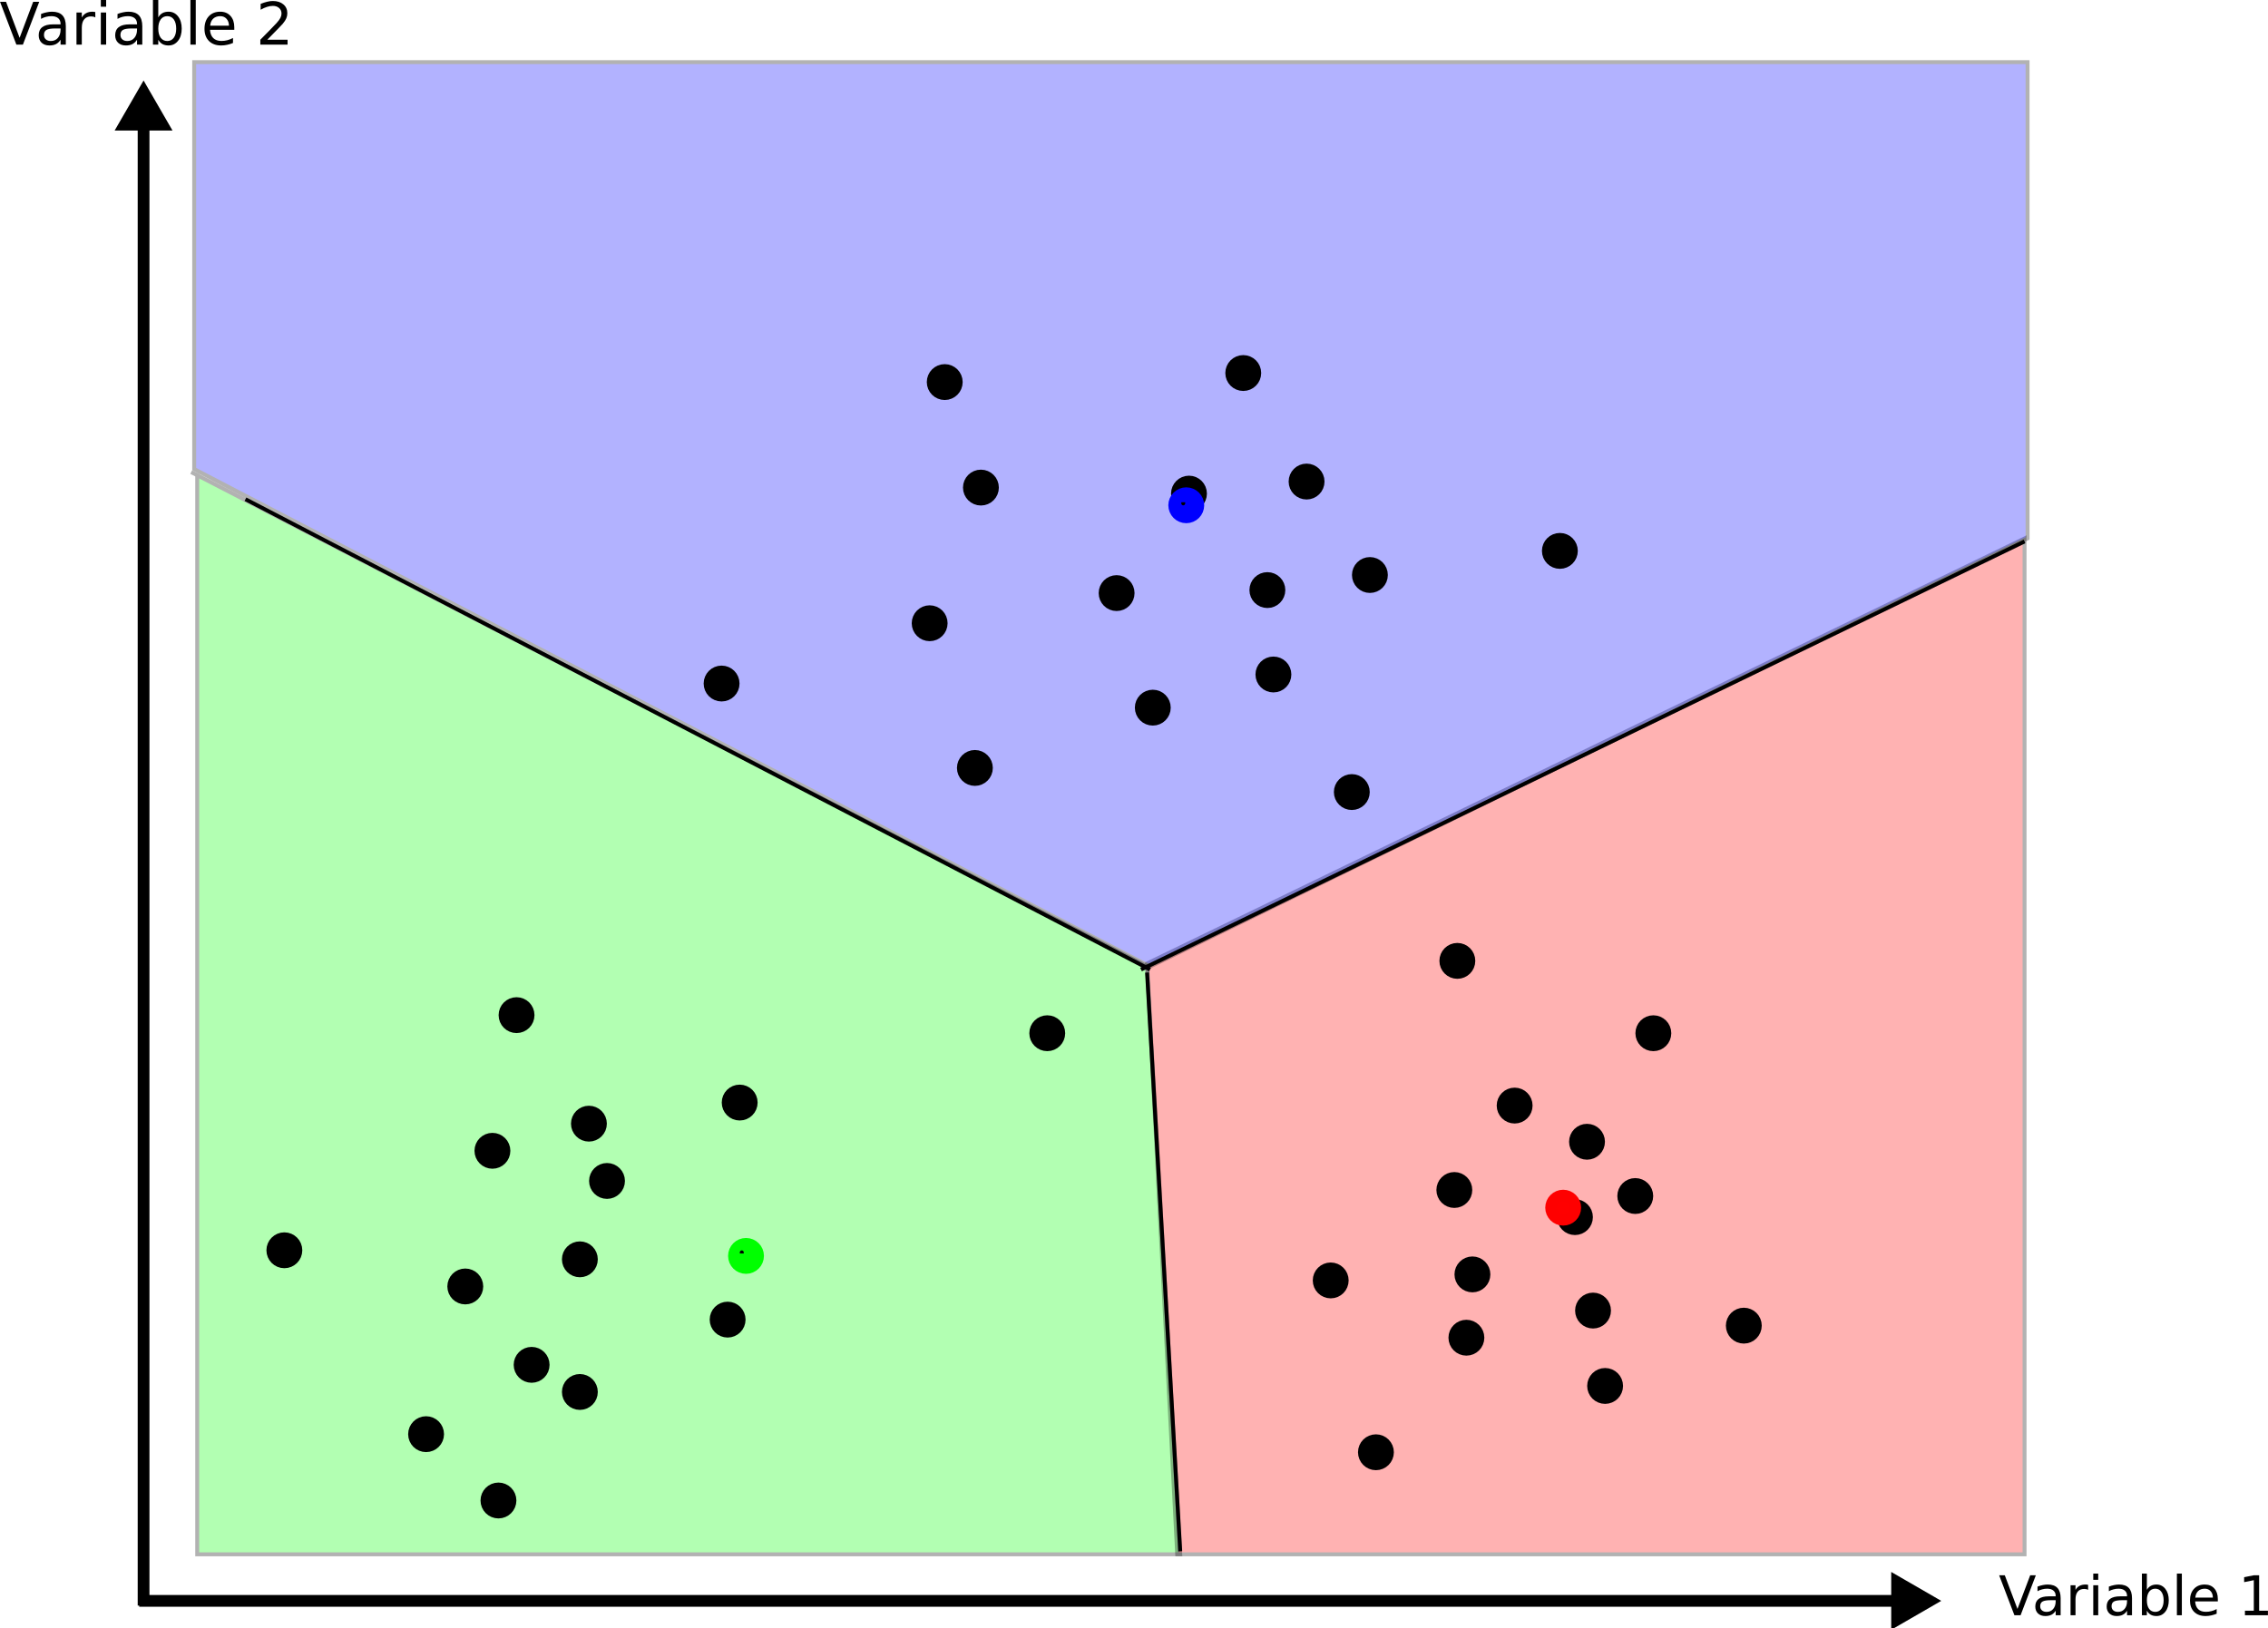
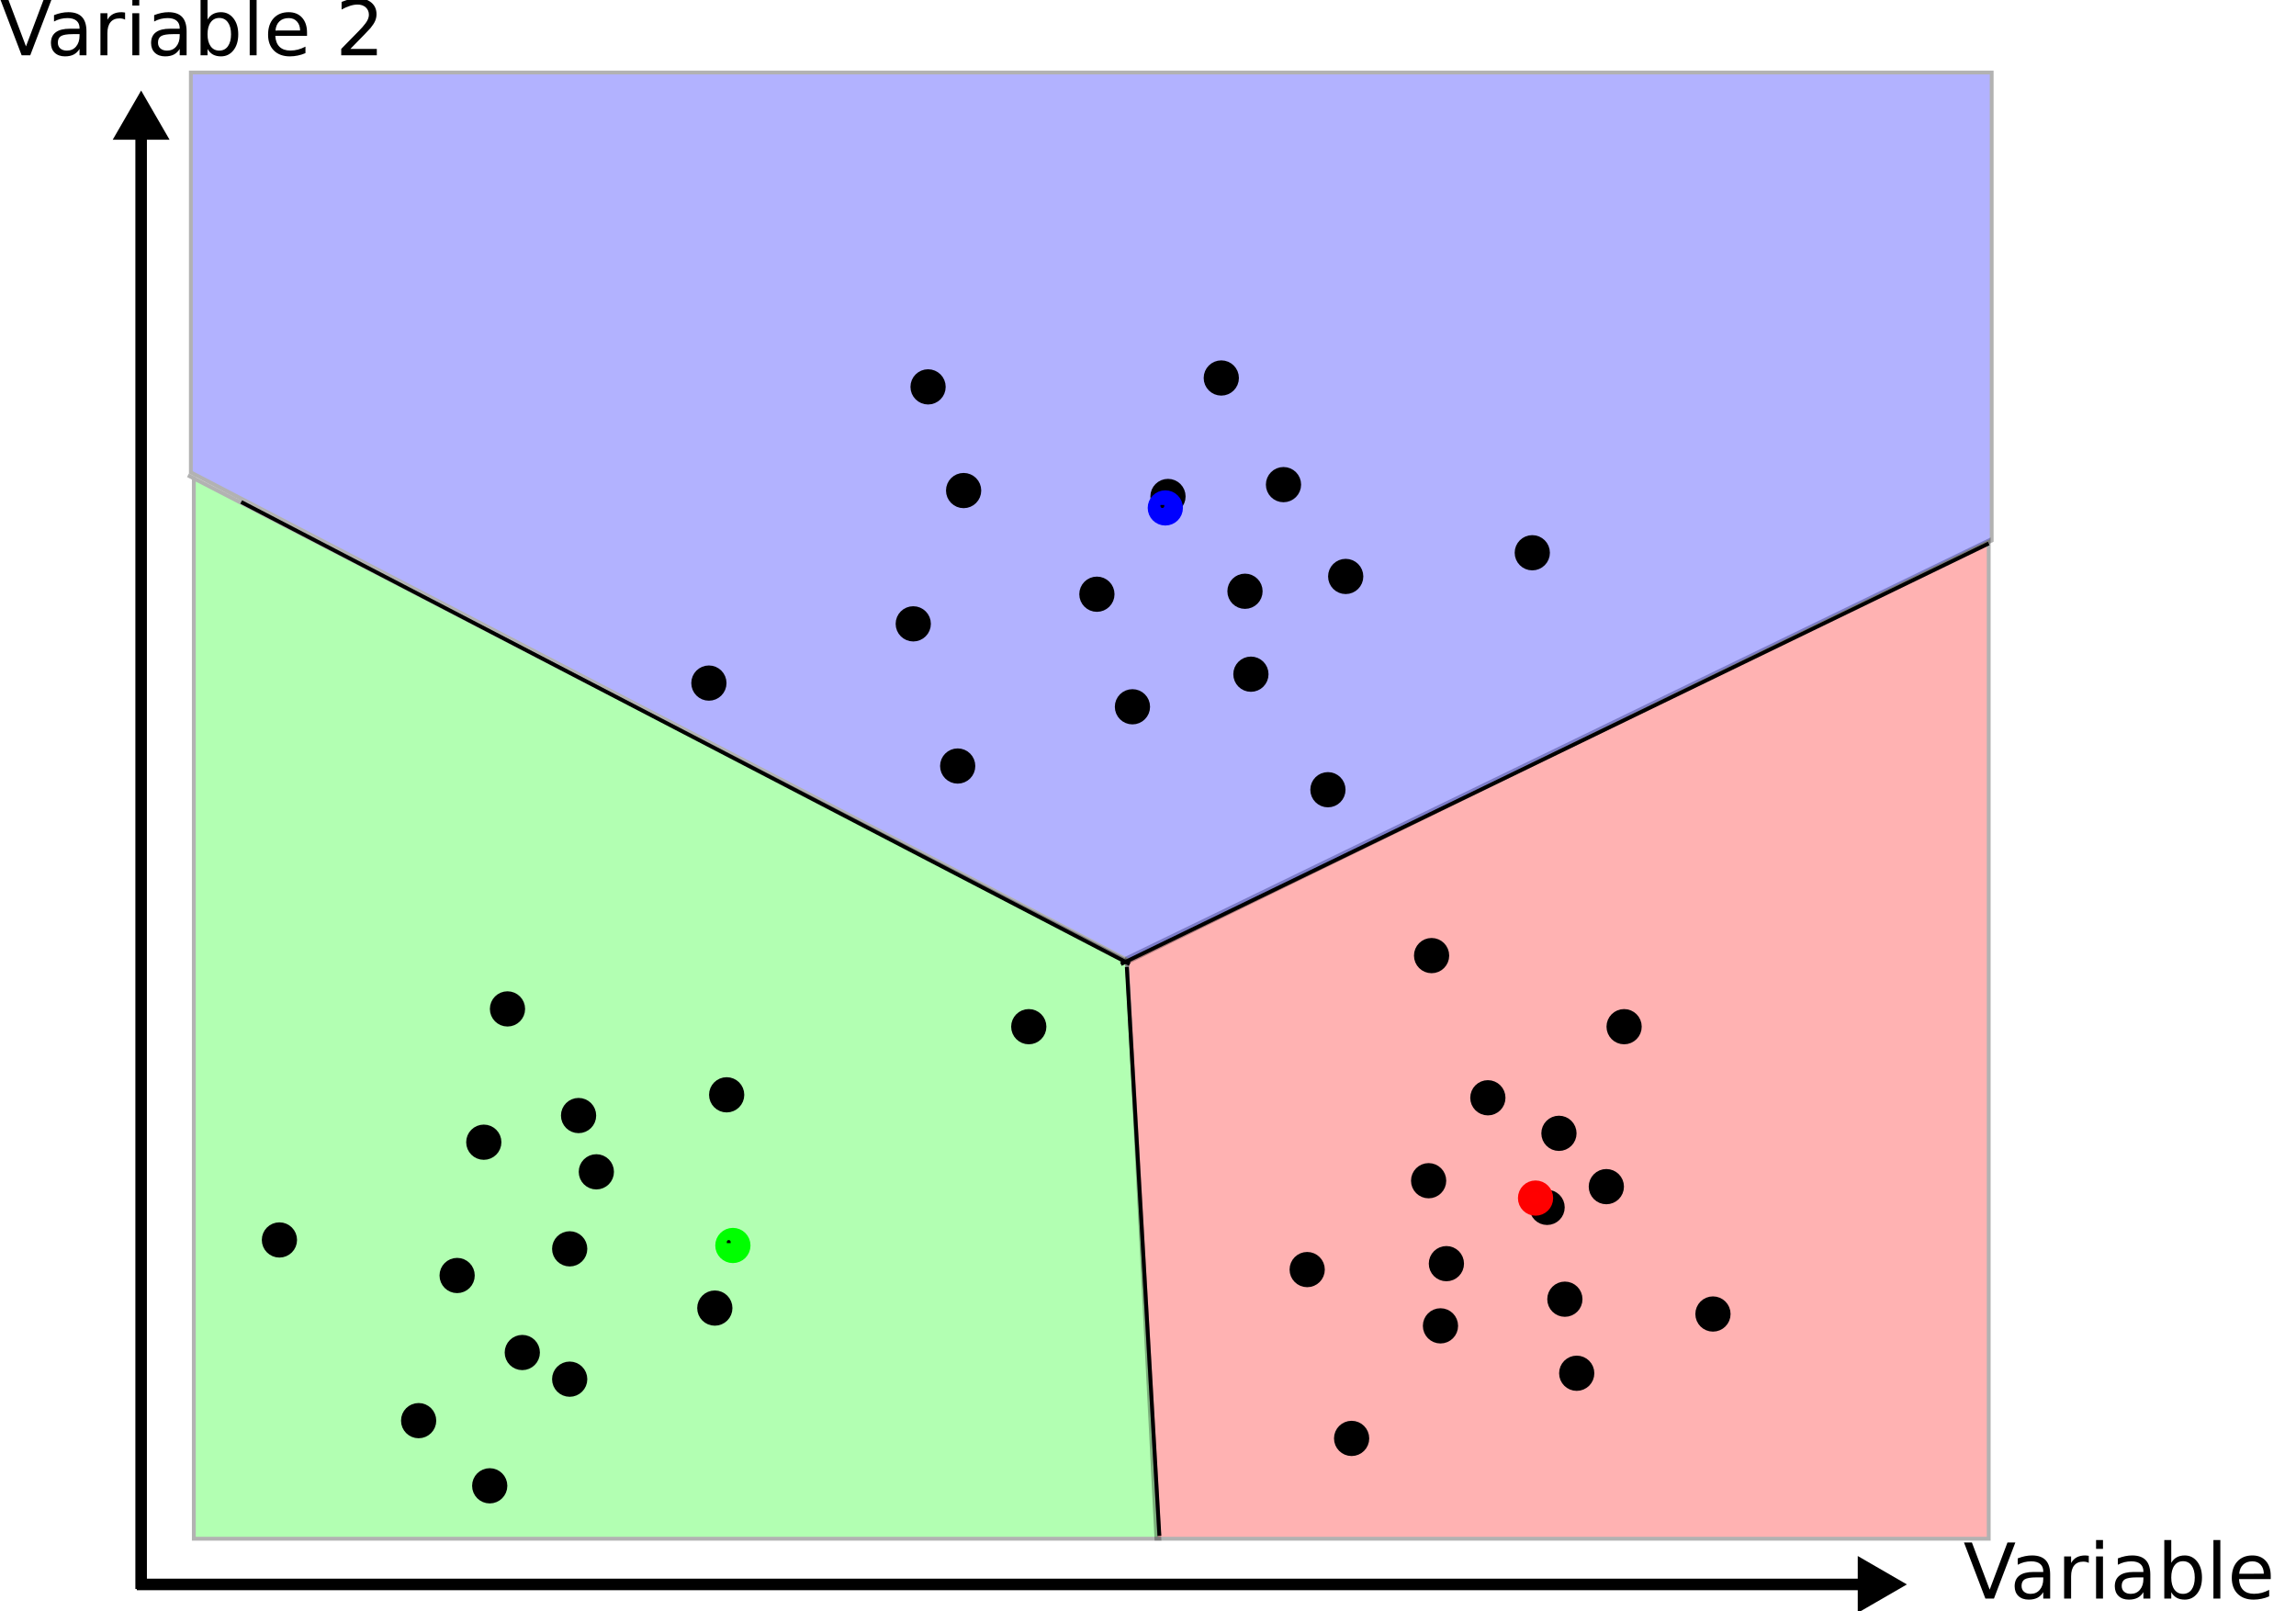
- <svg xmlns="http://www.w3.org/2000/svg" width="579.15" height="415.648" id="svg2" version="1.0">
+ <svg xmlns="http://www.w3.org/2000/svg" width="596.898" height="418.626" id="svg2" version="1.0">
  <defs id="defs4">
    <marker orient="auto" refY="0" refX="0" id="TriangleOutM" style="overflow:visible">
-       <path id="path3229" d="M 5.77,0 L -2.88,5 L -2.88,-5 L 5.77,0 z " style="fill-rule:evenodd;stroke:#000000;stroke-width:1pt;marker-start:none" transform="scale(0.4,0.4)" />
+       <path id="path3229" d="m 5.77,0 -8.65,5 0,-10 8.65,5 z" style="fill-rule:evenodd;stroke:#000000;stroke-width:1pt;marker-start:none" transform="scale(0.4,0.4)" />
    </marker>
  </defs>
-   <g id="layer1" transform="translate(-227.9971,-73.73827)">
-     <path style="opacity:0.304;fill:#00ff00;fill-rule:evenodd;stroke:#000000;stroke-width:1px;stroke-linecap:butt;stroke-linejoin:miter;stroke-opacity:1" d="M 276.817,194.325 L 520.908,320.606 L 529.378,470.756 L 278.357,470.756 L 278.357,195.095 L 276.817,194.325 z " id="path3322" />
-     <path style="opacity:0.304;fill:#ff0000;fill-rule:evenodd;stroke:#000000;stroke-width:1px;stroke-linecap:butt;stroke-linejoin:miter;stroke-opacity:1" d="M 744.979,211.265 L 744.979,470.756 L 528.608,470.756 L 520.908,319.836 L 744.979,211.265 z " id="path3324" />
-     <path style="opacity:0.304;fill:#0000ff;fill-rule:evenodd;stroke:#000000;stroke-width:1px;stroke-linecap:butt;stroke-linejoin:miter;stroke-opacity:1" d="M 277.587,193.555 L 521.678,320.606 L 745.749,211.265 L 745.749,89.605 L 277.587,89.605 L 277.587,193.555 z " id="path3326" />
-     <path style="fill:none;fill-rule:evenodd;stroke:#000000;stroke-width:3;stroke-linecap:butt;stroke-linejoin:miter;marker-end:url(#TriangleOutM);stroke-miterlimit:4;stroke-dasharray:none;stroke-opacity:1" d="M 263.539,482.636 L 715.188,482.636" id="path2166" />
-     <path style="fill:none;fill-rule:evenodd;stroke:#000000;stroke-width:3;stroke-linecap:butt;stroke-linejoin:miter;marker-end:url(#TriangleOutM);stroke-miterlimit:4;stroke-dasharray:none;stroke-opacity:1" d="M 264.66,483.836 L 264.66,102.819" id="path3337" />
-     <path style="fill:#000000;fill-opacity:1;stroke:#000000;stroke-width:3;stroke-miterlimit:4;stroke-dasharray:none;stroke-opacity:1" id="path3341" d="M 355.741 256.179 A 3.08 3.08 0 1 1  349.581,256.179 A 3.08 3.08 0 1 1  355.741 256.179 z" transform="translate(59.60021,-7.850021)" />
-     <path style="fill:#000000;fill-opacity:1;stroke:#000000;stroke-width:3;stroke-miterlimit:4;stroke-dasharray:none;stroke-opacity:1" id="path3345" d="M 355.741 256.179 A 3.08 3.08 0 1 1  349.581,256.179 A 3.08 3.08 0 1 1  355.741 256.179 z" transform="translate(124.2804,13.71005)" />
-     <path style="fill:#000000;fill-opacity:1;stroke:#000000;stroke-width:3;stroke-miterlimit:4;stroke-dasharray:none;stroke-opacity:1" id="path3347" d="M 355.741 256.179 A 3.08 3.08 0 1 1  349.581,256.179 A 3.08 3.08 0 1 1  355.741 256.179 z" transform="translate(112.7304,-23.25007)" />
-     <path style="fill:#000000;fill-opacity:1;stroke:#000000;stroke-width:3;stroke-miterlimit:4;stroke-dasharray:none;stroke-opacity:1" id="path3351" d="M 355.741 256.179 A 3.08 3.08 0 1 1  349.581,256.179 A 3.08 3.08 0 1 1  355.741 256.179 z" transform="translate(61.14021,154.6205)" />
-     <path style="fill:#000000;fill-opacity:1;stroke:#000000;stroke-width:3;stroke-miterlimit:4;stroke-dasharray:none;stroke-opacity:1" id="path3353" d="M 355.741 256.179 A 3.08 3.08 0 1 1  349.581,256.179 A 3.08 3.08 0 1 1  355.741 256.179 z" transform="translate(25.72009,104.5704)" />
-     <path style="fill:#000000;fill-opacity:1;stroke:#000000;stroke-width:3;stroke-miterlimit:4;stroke-dasharray:none;stroke-opacity:1" id="path3355" d="M 355.741 256.179 A 3.08 3.08 0 1 1  349.581,256.179 A 3.08 3.08 0 1 1  355.741 256.179 z" transform="translate(200.5107,-10.16003)" />
-     <path style="fill:#000000;fill-opacity:1;stroke:#000000;stroke-width:3;stroke-miterlimit:4;stroke-dasharray:none;stroke-opacity:1" id="path3357" d="M 355.741 256.179 A 3.08 3.08 0 1 1  349.581,256.179 A 3.08 3.08 0 1 1  355.741 256.179 z" transform="translate(192.8107,-87.16029)" />
-     <path style="fill:#000000;fill-opacity:1;stroke:#000000;stroke-width:3;stroke-miterlimit:4;stroke-dasharray:none;stroke-opacity:1" id="path3359" d="M 355.741 256.179 A 3.08 3.08 0 1 1  349.581,256.179 A 3.08 3.08 0 1 1  355.741 256.179 z" transform="translate(116.5804,-84.85029)" />
-     <path style="fill:#000000;fill-opacity:1;stroke:#000000;stroke-width:3;stroke-miterlimit:4;stroke-dasharray:none;stroke-opacity:1" id="path3363" d="M 355.741 256.179 A 3.08 3.08 0 1 1  349.581,256.179 A 3.08 3.08 0 1 1  355.741 256.179 z" transform="translate(7.240024,76.85027)" />
-     <path style="fill:#000000;fill-opacity:1;stroke:#000000;stroke-width:3;stroke-miterlimit:4;stroke-dasharray:none;stroke-opacity:1" id="path3367" d="M 355.741 256.179 A 3.08 3.08 0 1 1  349.581,256.179 A 3.08 3.08 0 1 1  355.741 256.179 z" transform="translate(247.4809,62.99022)" />
-     <path style="fill:#000000;fill-opacity:1;stroke:#000000;stroke-width:3;stroke-miterlimit:4;stroke-dasharray:none;stroke-opacity:1" id="path3371" d="M 355.741 256.179 A 3.08 3.08 0 1 1  349.581,256.179 A 3.08 3.08 0 1 1  355.741 256.179 z" transform="translate(-15.86006,183.8806)" />
-     <path style="fill:#000000;fill-opacity:1;stroke:#000000;stroke-width:3;stroke-miterlimit:4;stroke-dasharray:none;stroke-opacity:1" id="path3373" d="M 355.741 256.179 A 3.08 3.08 0 1 1  349.581,256.179 A 3.08 3.08 0 1 1  355.741 256.179 z" transform="translate(-52.05018,136.9105)" />
-     <path style="fill:#000000;fill-opacity:1;stroke:#000000;stroke-width:3;stroke-miterlimit:4;stroke-dasharray:none;stroke-opacity:1" id="path3375" d="M 355.741 256.179 A 3.08 3.08 0 1 1  349.581,256.179 A 3.08 3.08 0 1 1  355.741 256.179 z" transform="translate(273.6609,-41.73014)" />
-     <path style="fill:#000000;fill-opacity:1;stroke:#000000;stroke-width:3;stroke-miterlimit:4;stroke-dasharray:none;stroke-opacity:1" id="path3377" d="M 355.741 256.179 A 3.08 3.08 0 1 1  349.581,256.179 A 3.08 3.08 0 1 1  355.741 256.179 z" transform="translate(178.9506,-56.36019)" />
-     <path style="fill:#000000;fill-opacity:1;stroke:#000000;stroke-width:3;stroke-miterlimit:4;stroke-dasharray:none;stroke-opacity:1" id="path3379" d="M 355.741 256.179 A 3.08 3.08 0 1 1  349.581,256.179 A 3.08 3.08 0 1 1  355.741 256.179 z" transform="translate(160.4706,-30.9501)" />
-     <path style="fill:#000000;fill-opacity:1;stroke:#000000;stroke-width:3;stroke-miterlimit:4;stroke-dasharray:none;stroke-opacity:1" id="path3381" d="M 355.741 256.179 A 3.08 3.08 0 1 1  349.581,256.179 A 3.08 3.08 0 1 1  355.741 256.179 z" transform="translate(169.7106,-1.689999)" />
-     <path style="fill:#000000;fill-opacity:1;stroke:#000000;stroke-width:3;stroke-miterlimit:4;stroke-dasharray:none;stroke-opacity:1" id="path3383" d="M 355.741 256.179 A 3.08 3.08 0 1 1  349.581,256.179 A 3.08 3.08 0 1 1  355.741 256.179 z" transform="translate(220.5308,19.87007)" />
-     <path style="fill:#000000;fill-opacity:1;stroke:#000000;stroke-width:3;stroke-miterlimit:4;stroke-dasharray:none;stroke-opacity:1" id="path3385" d="M 355.741 256.179 A 3.08 3.08 0 1 1  349.581,256.179 A 3.08 3.08 0 1 1  355.741 256.179 z" transform="translate(125.8204,-57.90019)" />
-     <path style="fill:#000000;fill-opacity:1;stroke:#000000;stroke-width:3;stroke-miterlimit:4;stroke-dasharray:none;stroke-opacity:1" id="path3387" d="M 355.741 256.179 A 3.08 3.08 0 1 1  349.581,256.179 A 3.08 3.08 0 1 1  355.741 256.179 z" transform="translate(-5.850021,146.1505)" />
-     <path style="fill:#000000;fill-opacity:1;stroke:#000000;stroke-width:3;stroke-miterlimit:4;stroke-dasharray:none;stroke-opacity:1" id="path3389" d="M 355.741 256.179 A 3.08 3.08 0 1 1  349.581,256.179 A 3.08 3.08 0 1 1  355.741 256.179 z" transform="translate(23.41008,173.1006)" />
-     <path style="fill:#000000;fill-opacity:1;stroke:#000000;stroke-width:3;stroke-miterlimit:4;stroke-dasharray:none;stroke-opacity:1" id="path3391" d="M 355.741 256.179 A 3.08 3.08 0 1 1  349.581,256.179 A 3.08 3.08 0 1 1  355.741 256.179 z" transform="translate(2.620008,200.8207)" />
-     <path style="fill:#000000;fill-opacity:1;stroke:#000000;stroke-width:3;stroke-miterlimit:4;stroke-dasharray:none;stroke-opacity:1" id="path3393" d="M 355.741 256.179 A 3.08 3.08 0 1 1  349.581,256.179 A 3.08 3.08 0 1 1  355.741 256.179 z" transform="translate(11.09004,166.1706)" />
-     <path style="fill:#000000;fill-opacity:1;stroke:#000000;stroke-width:3;stroke-miterlimit:4;stroke-dasharray:none;stroke-opacity:1" id="path3395" d="M 355.741 256.179 A 3.08 3.08 0 1 1  349.581,256.179 A 3.08 3.08 0 1 1  355.741 256.179 z" transform="translate(30.3401,119.2004)" />
-     <path style="fill:#000000;fill-opacity:1;stroke:#000000;stroke-width:3;stroke-miterlimit:4;stroke-dasharray:none;stroke-opacity:1" id="path3397" d="M 355.741 256.179 A 3.08 3.08 0 1 1  349.581,256.179 A 3.08 3.08 0 1 1  355.741 256.179 z" transform="translate(64.22022,99.18035)" />
-     <path style="fill:#000000;fill-opacity:1;stroke:#000000;stroke-width:3;stroke-miterlimit:4;stroke-dasharray:none;stroke-opacity:1" id="path3399" d="M 355.741 256.179 A 3.08 3.08 0 1 1  349.581,256.179 A 3.08 3.08 0 1 1  355.741 256.179 z" transform="translate(1.080003,111.5004)" />
-     <path style="fill:#000000;fill-opacity:1;stroke:#000000;stroke-width:3;stroke-miterlimit:4;stroke-dasharray:none;stroke-opacity:1" id="path3401" d="M 355.741 256.179 A 3.08 3.08 0 1 1  349.581,256.179 A 3.08 3.08 0 1 1  355.741 256.179 z" transform="translate(23.41008,139.2205)" />
-     <path style="fill:#000000;fill-opacity:1;stroke:#000000;stroke-width:3;stroke-miterlimit:4;stroke-dasharray:none;stroke-opacity:1" id="path3339" d="M 355.741 256.179 A 3.08 3.08 0 1 1  349.581,256.179 A 3.08 3.08 0 1 1  355.741 256.179 z" transform="translate(225.1508,-35.57012)" />
-     <path style="fill:#000000;fill-opacity:1;stroke:#000000;stroke-width:3;stroke-miterlimit:4;stroke-dasharray:none;stroke-opacity:1" id="path3406" d="M 355.741 256.179 A 3.08 3.08 0 1 1  349.581,256.179 A 3.08 3.08 0 1 1  355.741 256.179 z" transform="translate(198.9707,-31.7201)" />
-     <path style="fill:#000000;fill-opacity:1;stroke:#000000;stroke-width:3;stroke-miterlimit:4;stroke-dasharray:none;stroke-opacity:1" id="path3408" d="M 355.741 256.179 A 3.08 3.08 0 1 1  349.581,256.179 A 3.08 3.08 0 1 1  355.741 256.179 z" transform="translate(208.9807,-59.4402)" />
-     <path style="fill:#000000;fill-opacity:1;stroke:#000000;stroke-width:3;stroke-miterlimit:4;stroke-dasharray:none;stroke-opacity:1" id="path4381" d="M 355.741 256.179 A 3.08 3.08 0 1 1  349.581,256.179 A 3.08 3.08 0 1 1  355.741 256.179 z" transform="translate(251.3309,143.0705)" />
-     <path style="fill:#000000;fill-opacity:1;stroke:#000000;stroke-width:3;stroke-miterlimit:4;stroke-dasharray:none;stroke-opacity:1" id="path4383" d="M 355.741 256.179 A 3.08 3.08 0 1 1  349.581,256.179 A 3.08 3.08 0 1 1  355.741 256.179 z" transform="translate(249.7909,159.2406)" />
-     <path style="fill:#000000;fill-opacity:1;stroke:#000000;stroke-width:3;stroke-miterlimit:4;stroke-dasharray:none;stroke-opacity:1" id="path4385" d="M 355.741 256.179 A 3.08 3.08 0 1 1  349.581,256.179 A 3.08 3.08 0 1 1  355.741 256.179 z" transform="translate(282.131,152.3105)" />
-     <path style="fill:#000000;fill-opacity:1;stroke:#000000;stroke-width:3;stroke-miterlimit:4;stroke-dasharray:none;stroke-opacity:1" id="path4387" d="M 355.741 256.179 A 3.08 3.08 0 1 1  349.581,256.179 A 3.08 3.08 0 1 1  355.741 256.179 z" transform="translate(262.1109,99.95035)" />
-     <path style="fill:#000000;fill-opacity:1;stroke:#000000;stroke-width:3;stroke-miterlimit:4;stroke-dasharray:none;stroke-opacity:1" id="path4389" d="M 355.741 256.179 A 3.08 3.08 0 1 1  349.581,256.179 A 3.08 3.08 0 1 1  355.741 256.179 z" transform="translate(277.511,128.4404)" />
-     <path style="fill:#000000;fill-opacity:1;stroke:#000000;stroke-width:3;stroke-miterlimit:4;stroke-dasharray:none;stroke-opacity:1" id="path4391" d="M 355.741 256.179 A 3.08 3.08 0 1 1  349.581,256.179 A 3.08 3.08 0 1 1  355.741 256.179 z" transform="translate(292.911,123.0504)" />
-     <path style="fill:#000000;fill-opacity:1;stroke:#000000;stroke-width:3;stroke-miterlimit:4;stroke-dasharray:none;stroke-opacity:1" id="path4393" d="M 355.741 256.179 A 3.08 3.08 0 1 1  349.581,256.179 A 3.08 3.08 0 1 1  355.741 256.179 z" transform="translate(246.7108,121.5104)" />
-     <path style="fill:#000000;fill-opacity:1;stroke:#000000;stroke-width:3;stroke-miterlimit:4;stroke-dasharray:none;stroke-opacity:1" id="path4395" d="M 355.741 256.179 A 3.08 3.08 0 1 1  349.581,256.179 A 3.08 3.08 0 1 1  355.741 256.179 z" transform="translate(280.591,109.1904)" />
-     <path style="fill:#000000;fill-opacity:1;stroke:#000000;stroke-width:3;stroke-miterlimit:4;stroke-dasharray:none;stroke-opacity:1" id="path4397" d="M 355.741 256.179 A 3.08 3.08 0 1 1  349.581,256.179 A 3.08 3.08 0 1 1  355.741 256.179 z" transform="translate(297.531,81.47029)" />
-     <path style="fill:#000000;fill-opacity:1;stroke:#000000;stroke-width:3;stroke-miterlimit:4;stroke-dasharray:none;stroke-opacity:1" id="path4399" d="M 355.741 256.179 A 3.08 3.08 0 1 1  349.581,256.179 A 3.08 3.08 0 1 1  355.741 256.179 z" transform="translate(320.6311,156.1606)" />
-     <path style="fill:#000000;fill-opacity:1;stroke:#000000;stroke-width:3;stroke-miterlimit:4;stroke-dasharray:none;stroke-opacity:1" id="path4401" d="M 355.741 256.179 A 3.08 3.08 0 1 1  349.581,256.179 A 3.08 3.08 0 1 1  355.741 256.179 z" transform="translate(285.211,171.5606)" />
-     <path style="fill:#000000;fill-opacity:1;stroke:#000000;stroke-width:3;stroke-miterlimit:4;stroke-dasharray:none;stroke-opacity:1" id="path4403" d="M 355.741 256.179 A 3.08 3.08 0 1 1  349.581,256.179 A 3.08 3.08 0 1 1  355.741 256.179 z" transform="translate(226.6908,188.5007)" />
-     <path style="fill:#000000;fill-opacity:1;stroke:#000000;stroke-width:3;stroke-miterlimit:4;stroke-dasharray:none;stroke-opacity:1" id="path4405" d="M 355.741 256.179 A 3.08 3.08 0 1 1  349.581,256.179 A 3.08 3.08 0 1 1  355.741 256.179 z" transform="translate(215.1407,144.6105)" />
-     <path style="fill:#000000;fill-opacity:1;stroke:#000000;stroke-width:3;stroke-miterlimit:4;stroke-dasharray:none;stroke-opacity:1" id="path4407" d="M 355.741 256.179 A 3.08 3.08 0 1 1  349.581,256.179 A 3.08 3.08 0 1 1  355.741 256.179 z" transform="translate(142.7605,81.47029)" />
-     <text xml:space="preserve" style="font-size:11px;font-style:normal;font-weight:normal;fill:#000000;fill-opacity:1;stroke:none;stroke-width:1px;stroke-linecap:butt;stroke-linejoin:miter;stroke-opacity:1;font-family:Bitstream Vera Sans" x="738.392" y="486.306" id="text4599">
-       <tspan id="tspan4601" x="738.392" y="486.306" style="font-size:14px">Variable 1</tspan>
+   <g id="layer1" transform="translate(-227.9678,-70.75976)">
+     <path style="opacity:0.304;fill:#00ff00;fill-rule:evenodd;stroke:#000000;stroke-width:1px;stroke-linecap:butt;stroke-linejoin:miter;stroke-opacity:1" d="m 276.817,194.325 244.091,126.28 8.47,150.151 -251.021,0 0,-275.661 -1.54,-0.77 z" id="path3322" />
+     <path style="opacity:0.304;fill:#ff0000;fill-rule:evenodd;stroke:#000000;stroke-width:1px;stroke-linecap:butt;stroke-linejoin:miter;stroke-opacity:1" d="m 744.979,211.265 0,259.491 -216.371,0 -7.7,-150.921 224.071,-108.57 z" id="path3324" />
+     <path style="opacity:0.304;fill:#0000ff;fill-rule:evenodd;stroke:#000000;stroke-width:1px;stroke-linecap:butt;stroke-linejoin:miter;stroke-opacity:1" d="m 277.587,193.555 244.091,127.05 224.071,-109.34 0,-121.66 -468.162,0 0,103.95 z" id="path3326" />
+     <path style="fill:none;stroke:#000000;stroke-width:3;stroke-linecap:butt;stroke-linejoin:miter;stroke-miterlimit:4;stroke-opacity:1;stroke-dasharray:none;marker-end:url(#TriangleOutM)" d="m 263.539,482.636 451.649,0" id="path2166" />
+     <path style="fill:none;stroke:#000000;stroke-width:3;stroke-linecap:butt;stroke-linejoin:miter;stroke-miterlimit:4;stroke-opacity:1;stroke-dasharray:none;marker-end:url(#TriangleOutM)" d="m 264.66,483.836 0,-381.017" id="path3337" />
+     <path style="fill:#000000;fill-opacity:1;stroke:#000000;stroke-width:3;stroke-miterlimit:4;stroke-opacity:1;stroke-dasharray:none" id="path3341" d="m 355.741,256.179 c 0,1.701 -1.379,3.08 -3.08,3.08 -1.701,0 -3.08,-1.379 -3.08,-3.08 0,-1.701 1.379,-3.08 3.08,-3.08 1.701,0 3.08,1.379 3.08,3.08 z" transform="translate(59.60021,-7.850021)" />
+     <path style="fill:#000000;fill-opacity:1;stroke:#000000;stroke-width:3;stroke-miterlimit:4;stroke-opacity:1;stroke-dasharray:none" id="path3345" d="m 355.741,256.179 c 0,1.701 -1.379,3.08 -3.08,3.08 -1.701,0 -3.08,-1.379 -3.08,-3.08 0,-1.701 1.379,-3.08 3.08,-3.08 1.701,0 3.08,1.379 3.08,3.08 z" transform="translate(124.2804,13.71005)" />
+     <path style="fill:#000000;fill-opacity:1;stroke:#000000;stroke-width:3;stroke-miterlimit:4;stroke-opacity:1;stroke-dasharray:none" id="path3347" d="m 355.741,256.179 c 0,1.701 -1.379,3.08 -3.08,3.08 -1.701,0 -3.08,-1.379 -3.08,-3.08 0,-1.701 1.379,-3.08 3.08,-3.08 1.701,0 3.08,1.379 3.08,3.08 z" transform="translate(112.7304,-23.25007)" />
+     <path style="fill:#000000;fill-opacity:1;stroke:#000000;stroke-width:3;stroke-miterlimit:4;stroke-opacity:1;stroke-dasharray:none" id="path3351" d="m 355.741,256.179 c 0,1.701 -1.379,3.08 -3.08,3.08 -1.701,0 -3.08,-1.379 -3.08,-3.08 0,-1.701 1.379,-3.08 3.08,-3.08 1.701,0 3.08,1.379 3.08,3.08 z" transform="translate(61.14021,154.6205)" />
+     <path style="fill:#000000;fill-opacity:1;stroke:#000000;stroke-width:3;stroke-miterlimit:4;stroke-opacity:1;stroke-dasharray:none" id="path3353" d="m 355.741,256.179 c 0,1.701 -1.379,3.08 -3.08,3.08 -1.701,0 -3.08,-1.379 -3.08,-3.08 0,-1.701 1.379,-3.08 3.08,-3.08 1.701,0 3.08,1.379 3.08,3.08 z" transform="translate(25.72009,104.5704)" />
+     <path style="fill:#000000;fill-opacity:1;stroke:#000000;stroke-width:3;stroke-miterlimit:4;stroke-opacity:1;stroke-dasharray:none" id="path3355" d="m 355.741,256.179 c 0,1.701 -1.379,3.08 -3.08,3.08 -1.701,0 -3.08,-1.379 -3.08,-3.08 0,-1.701 1.379,-3.08 3.08,-3.08 1.701,0 3.08,1.379 3.08,3.08 z" transform="translate(200.5107,-10.16003)" />
+     <path style="fill:#000000;fill-opacity:1;stroke:#000000;stroke-width:3;stroke-miterlimit:4;stroke-opacity:1;stroke-dasharray:none" id="path3357" d="m 355.741,256.179 c 0,1.701 -1.379,3.08 -3.08,3.08 -1.701,0 -3.08,-1.379 -3.08,-3.08 0,-1.701 1.379,-3.08 3.08,-3.08 1.701,0 3.08,1.379 3.08,3.08 z" transform="translate(192.8107,-87.16029)" />
+     <path style="fill:#000000;fill-opacity:1;stroke:#000000;stroke-width:3;stroke-miterlimit:4;stroke-opacity:1;stroke-dasharray:none" id="path3359" d="m 355.741,256.179 c 0,1.701 -1.379,3.08 -3.08,3.08 -1.701,0 -3.08,-1.379 -3.08,-3.08 0,-1.701 1.379,-3.08 3.08,-3.08 1.701,0 3.08,1.379 3.08,3.08 z" transform="translate(116.5804,-84.85029)" />
+     <path style="fill:#000000;fill-opacity:1;stroke:#000000;stroke-width:3;stroke-miterlimit:4;stroke-opacity:1;stroke-dasharray:none" id="path3363" d="m 355.741,256.179 c 0,1.701 -1.379,3.08 -3.08,3.08 -1.701,0 -3.08,-1.379 -3.08,-3.08 0,-1.701 1.379,-3.08 3.08,-3.08 1.701,0 3.08,1.379 3.08,3.08 z" transform="translate(7.240024,76.85027)" />
+     <path style="fill:#000000;fill-opacity:1;stroke:#000000;stroke-width:3;stroke-miterlimit:4;stroke-opacity:1;stroke-dasharray:none" id="path3367" d="m 355.741,256.179 c 0,1.701 -1.379,3.08 -3.08,3.08 -1.701,0 -3.08,-1.379 -3.08,-3.08 0,-1.701 1.379,-3.08 3.08,-3.08 1.701,0 3.08,1.379 3.08,3.08 z" transform="translate(247.4809,62.99022)" />
+     <path style="fill:#000000;fill-opacity:1;stroke:#000000;stroke-width:3;stroke-miterlimit:4;stroke-opacity:1;stroke-dasharray:none" id="path3371" d="m 355.741,256.179 c 0,1.701 -1.379,3.08 -3.08,3.08 -1.701,0 -3.08,-1.379 -3.08,-3.08 0,-1.701 1.379,-3.08 3.08,-3.08 1.701,0 3.08,1.379 3.08,3.08 z" transform="translate(-15.86006,183.8806)" />
+     <path style="fill:#000000;fill-opacity:1;stroke:#000000;stroke-width:3;stroke-miterlimit:4;stroke-opacity:1;stroke-dasharray:none" id="path3373" d="m 355.741,256.179 c 0,1.701 -1.379,3.08 -3.08,3.08 -1.701,0 -3.08,-1.379 -3.08,-3.08 0,-1.701 1.379,-3.08 3.08,-3.08 1.701,0 3.08,1.379 3.08,3.08 z" transform="translate(-52.05018,136.9105)" />
+     <path style="fill:#000000;fill-opacity:1;stroke:#000000;stroke-width:3;stroke-miterlimit:4;stroke-opacity:1;stroke-dasharray:none" id="path3375" d="m 355.741,256.179 c 0,1.701 -1.379,3.08 -3.08,3.08 -1.701,0 -3.08,-1.379 -3.08,-3.08 0,-1.701 1.379,-3.08 3.08,-3.08 1.701,0 3.08,1.379 3.08,3.08 z" transform="translate(273.6609,-41.73014)" />
+     <path style="fill:#000000;fill-opacity:1;stroke:#000000;stroke-width:3;stroke-miterlimit:4;stroke-opacity:1;stroke-dasharray:none" id="path3377" d="m 355.741,256.179 c 0,1.701 -1.379,3.08 -3.08,3.08 -1.701,0 -3.08,-1.379 -3.08,-3.08 0,-1.701 1.379,-3.08 3.08,-3.08 1.701,0 3.08,1.379 3.08,3.08 z" transform="translate(178.9506,-56.36019)" />
+     <path style="fill:#000000;fill-opacity:1;stroke:#000000;stroke-width:3;stroke-miterlimit:4;stroke-opacity:1;stroke-dasharray:none" id="path3379" d="m 355.741,256.179 c 0,1.701 -1.379,3.08 -3.08,3.08 -1.701,0 -3.08,-1.379 -3.08,-3.08 0,-1.701 1.379,-3.08 3.08,-3.08 1.701,0 3.08,1.379 3.08,3.08 z" transform="translate(160.4706,-30.9501)" />
+     <path style="fill:#000000;fill-opacity:1;stroke:#000000;stroke-width:3;stroke-miterlimit:4;stroke-opacity:1;stroke-dasharray:none" id="path3381" d="m 355.741,256.179 c 0,1.701 -1.379,3.08 -3.08,3.08 -1.701,0 -3.08,-1.379 -3.08,-3.08 0,-1.701 1.379,-3.08 3.08,-3.08 1.701,0 3.08,1.379 3.08,3.08 z" transform="translate(169.7106,-1.689999)" />
+     <path style="fill:#000000;fill-opacity:1;stroke:#000000;stroke-width:3;stroke-miterlimit:4;stroke-opacity:1;stroke-dasharray:none" id="path3383" d="m 355.741,256.179 c 0,1.701 -1.379,3.08 -3.08,3.08 -1.701,0 -3.08,-1.379 -3.08,-3.08 0,-1.701 1.379,-3.08 3.08,-3.08 1.701,0 3.08,1.379 3.08,3.08 z" transform="translate(220.5308,19.87007)" />
+     <path style="fill:#000000;fill-opacity:1;stroke:#000000;stroke-width:3;stroke-miterlimit:4;stroke-opacity:1;stroke-dasharray:none" id="path3385" d="m 355.741,256.179 c 0,1.701 -1.379,3.08 -3.08,3.08 -1.701,0 -3.08,-1.379 -3.08,-3.08 0,-1.701 1.379,-3.08 3.08,-3.08 1.701,0 3.08,1.379 3.08,3.08 z" transform="translate(125.8204,-57.90019)" />
+     <path style="fill:#000000;fill-opacity:1;stroke:#000000;stroke-width:3;stroke-miterlimit:4;stroke-opacity:1;stroke-dasharray:none" id="path3387" d="m 355.741,256.179 c 0,1.701 -1.379,3.08 -3.08,3.08 -1.701,0 -3.08,-1.379 -3.08,-3.08 0,-1.701 1.379,-3.08 3.08,-3.08 1.701,0 3.08,1.379 3.08,3.08 z" transform="translate(-5.850021,146.1505)" />
+     <path style="fill:#000000;fill-opacity:1;stroke:#000000;stroke-width:3;stroke-miterlimit:4;stroke-opacity:1;stroke-dasharray:none" id="path3389" d="m 355.741,256.179 c 0,1.701 -1.379,3.08 -3.08,3.08 -1.701,0 -3.08,-1.379 -3.08,-3.08 0,-1.701 1.379,-3.08 3.08,-3.08 1.701,0 3.08,1.379 3.08,3.08 z" transform="translate(23.41008,173.1006)" />
+     <path style="fill:#000000;fill-opacity:1;stroke:#000000;stroke-width:3;stroke-miterlimit:4;stroke-opacity:1;stroke-dasharray:none" id="path3391" d="m 355.741,256.179 c 0,1.701 -1.379,3.08 -3.08,3.08 -1.701,0 -3.08,-1.379 -3.08,-3.08 0,-1.701 1.379,-3.08 3.08,-3.08 1.701,0 3.08,1.379 3.08,3.08 z" transform="translate(2.620008,200.8207)" />
+     <path style="fill:#000000;fill-opacity:1;stroke:#000000;stroke-width:3;stroke-miterlimit:4;stroke-opacity:1;stroke-dasharray:none" id="path3393" d="m 355.741,256.179 c 0,1.701 -1.379,3.08 -3.08,3.08 -1.701,0 -3.08,-1.379 -3.08,-3.08 0,-1.701 1.379,-3.08 3.08,-3.08 1.701,0 3.08,1.379 3.08,3.08 z" transform="translate(11.09004,166.1706)" />
+     <path style="fill:#000000;fill-opacity:1;stroke:#000000;stroke-width:3;stroke-miterlimit:4;stroke-opacity:1;stroke-dasharray:none" id="path3395" d="m 355.741,256.179 c 0,1.701 -1.379,3.08 -3.08,3.08 -1.701,0 -3.08,-1.379 -3.08,-3.08 0,-1.701 1.379,-3.08 3.08,-3.08 1.701,0 3.08,1.379 3.08,3.08 z" transform="translate(30.3401,119.2004)" />
+     <path style="fill:#000000;fill-opacity:1;stroke:#000000;stroke-width:3;stroke-miterlimit:4;stroke-opacity:1;stroke-dasharray:none" id="path3397" d="m 355.741,256.179 c 0,1.701 -1.379,3.08 -3.08,3.08 -1.701,0 -3.08,-1.379 -3.08,-3.08 0,-1.701 1.379,-3.08 3.08,-3.08 1.701,0 3.08,1.379 3.08,3.08 z" transform="translate(64.22022,99.18035)" />
+     <path style="fill:#000000;fill-opacity:1;stroke:#000000;stroke-width:3;stroke-miterlimit:4;stroke-opacity:1;stroke-dasharray:none" id="path3399" d="m 355.741,256.179 c 0,1.701 -1.379,3.08 -3.08,3.08 -1.701,0 -3.08,-1.379 -3.08,-3.08 0,-1.701 1.379,-3.08 3.08,-3.08 1.701,0 3.08,1.379 3.08,3.08 z" transform="translate(1.080003,111.5004)" />
+     <path style="fill:#000000;fill-opacity:1;stroke:#000000;stroke-width:3;stroke-miterlimit:4;stroke-opacity:1;stroke-dasharray:none" id="path3401" d="m 355.741,256.179 c 0,1.701 -1.379,3.08 -3.08,3.08 -1.701,0 -3.08,-1.379 -3.08,-3.08 0,-1.701 1.379,-3.08 3.08,-3.08 1.701,0 3.08,1.379 3.08,3.08 z" transform="translate(23.41008,139.2205)" />
+     <path style="fill:#000000;fill-opacity:1;stroke:#000000;stroke-width:3;stroke-miterlimit:4;stroke-opacity:1;stroke-dasharray:none" id="path3339" d="m 355.741,256.179 c 0,1.701 -1.379,3.08 -3.08,3.08 -1.701,0 -3.08,-1.379 -3.08,-3.08 0,-1.701 1.379,-3.08 3.08,-3.08 1.701,0 3.08,1.379 3.08,3.08 z" transform="translate(225.1508,-35.57012)" />
+     <path style="fill:#000000;fill-opacity:1;stroke:#000000;stroke-width:3;stroke-miterlimit:4;stroke-opacity:1;stroke-dasharray:none" id="path3406" d="m 355.741,256.179 c 0,1.701 -1.379,3.08 -3.08,3.08 -1.701,0 -3.08,-1.379 -3.08,-3.08 0,-1.701 1.379,-3.08 3.08,-3.08 1.701,0 3.08,1.379 3.08,3.08 z" transform="translate(198.9707,-31.7201)" />
+     <path style="fill:#000000;fill-opacity:1;stroke:#000000;stroke-width:3;stroke-miterlimit:4;stroke-opacity:1;stroke-dasharray:none" id="path3408" d="m 355.741,256.179 c 0,1.701 -1.379,3.08 -3.08,3.08 -1.701,0 -3.08,-1.379 -3.08,-3.08 0,-1.701 1.379,-3.08 3.08,-3.08 1.701,0 3.08,1.379 3.08,3.08 z" transform="translate(208.9807,-59.4402)" />
+     <path style="fill:#000000;fill-opacity:1;stroke:#000000;stroke-width:3;stroke-miterlimit:4;stroke-opacity:1;stroke-dasharray:none" id="path4381" d="m 355.741,256.179 c 0,1.701 -1.379,3.08 -3.08,3.08 -1.701,0 -3.08,-1.379 -3.08,-3.08 0,-1.701 1.379,-3.08 3.08,-3.08 1.701,0 3.08,1.379 3.08,3.08 z" transform="translate(251.3309,143.0705)" />
+     <path style="fill:#000000;fill-opacity:1;stroke:#000000;stroke-width:3;stroke-miterlimit:4;stroke-opacity:1;stroke-dasharray:none" id="path4383" d="m 355.741,256.179 c 0,1.701 -1.379,3.08 -3.08,3.08 -1.701,0 -3.08,-1.379 -3.08,-3.08 0,-1.701 1.379,-3.08 3.08,-3.08 1.701,0 3.08,1.379 3.08,3.08 z" transform="translate(249.7909,159.2406)" />
+     <path style="fill:#000000;fill-opacity:1;stroke:#000000;stroke-width:3;stroke-miterlimit:4;stroke-opacity:1;stroke-dasharray:none" id="path4385" d="m 355.741,256.179 c 0,1.701 -1.379,3.08 -3.08,3.08 -1.701,0 -3.08,-1.379 -3.08,-3.08 0,-1.701 1.379,-3.08 3.08,-3.08 1.701,0 3.08,1.379 3.08,3.08 z" transform="translate(282.131,152.3105)" />
+     <path style="fill:#000000;fill-opacity:1;stroke:#000000;stroke-width:3;stroke-miterlimit:4;stroke-opacity:1;stroke-dasharray:none" id="path4387" d="m 355.741,256.179 c 0,1.701 -1.379,3.08 -3.08,3.08 -1.701,0 -3.08,-1.379 -3.08,-3.08 0,-1.701 1.379,-3.08 3.08,-3.08 1.701,0 3.08,1.379 3.08,3.08 z" transform="translate(262.1109,99.95035)" />
+     <path style="fill:#000000;fill-opacity:1;stroke:#000000;stroke-width:3;stroke-miterlimit:4;stroke-opacity:1;stroke-dasharray:none" id="path4389" d="m 355.741,256.179 c 0,1.701 -1.379,3.08 -3.08,3.08 -1.701,0 -3.08,-1.379 -3.08,-3.08 0,-1.701 1.379,-3.08 3.08,-3.08 1.701,0 3.08,1.379 3.08,3.08 z" transform="translate(277.511,128.4404)" />
+     <path style="fill:#000000;fill-opacity:1;stroke:#000000;stroke-width:3;stroke-miterlimit:4;stroke-opacity:1;stroke-dasharray:none" id="path4391" d="m 355.741,256.179 c 0,1.701 -1.379,3.08 -3.08,3.08 -1.701,0 -3.08,-1.379 -3.08,-3.08 0,-1.701 1.379,-3.08 3.08,-3.08 1.701,0 3.08,1.379 3.08,3.08 z" transform="translate(292.911,123.0504)" />
+     <path style="fill:#000000;fill-opacity:1;stroke:#000000;stroke-width:3;stroke-miterlimit:4;stroke-opacity:1;stroke-dasharray:none" id="path4393" d="m 355.741,256.179 c 0,1.701 -1.379,3.08 -3.08,3.08 -1.701,0 -3.08,-1.379 -3.08,-3.08 0,-1.701 1.379,-3.08 3.08,-3.08 1.701,0 3.08,1.379 3.08,3.08 z" transform="translate(246.7108,121.5104)" />
+     <path style="fill:#000000;fill-opacity:1;stroke:#000000;stroke-width:3;stroke-miterlimit:4;stroke-opacity:1;stroke-dasharray:none" id="path4395" d="m 355.741,256.179 c 0,1.701 -1.379,3.08 -3.08,3.08 -1.701,0 -3.08,-1.379 -3.08,-3.08 0,-1.701 1.379,-3.08 3.08,-3.08 1.701,0 3.08,1.379 3.08,3.08 z" transform="translate(280.591,109.1904)" />
+     <path style="fill:#000000;fill-opacity:1;stroke:#000000;stroke-width:3;stroke-miterlimit:4;stroke-opacity:1;stroke-dasharray:none" id="path4397" d="m 355.741,256.179 c 0,1.701 -1.379,3.08 -3.08,3.08 -1.701,0 -3.08,-1.379 -3.08,-3.08 0,-1.701 1.379,-3.08 3.08,-3.08 1.701,0 3.08,1.379 3.08,3.08 z" transform="translate(297.531,81.47029)" />
+     <path style="fill:#000000;fill-opacity:1;stroke:#000000;stroke-width:3;stroke-miterlimit:4;stroke-opacity:1;stroke-dasharray:none" id="path4399" d="m 355.741,256.179 c 0,1.701 -1.379,3.08 -3.08,3.08 -1.701,0 -3.08,-1.379 -3.08,-3.08 0,-1.701 1.379,-3.08 3.08,-3.08 1.701,0 3.08,1.379 3.08,3.08 z" transform="translate(320.6311,156.1606)" />
+     <path style="fill:#000000;fill-opacity:1;stroke:#000000;stroke-width:3;stroke-miterlimit:4;stroke-opacity:1;stroke-dasharray:none" id="path4401" d="m 355.741,256.179 c 0,1.701 -1.379,3.08 -3.08,3.08 -1.701,0 -3.08,-1.379 -3.08,-3.08 0,-1.701 1.379,-3.08 3.08,-3.08 1.701,0 3.08,1.379 3.08,3.08 z" transform="translate(285.211,171.5606)" />
+     <path style="fill:#000000;fill-opacity:1;stroke:#000000;stroke-width:3;stroke-miterlimit:4;stroke-opacity:1;stroke-dasharray:none" id="path4403" d="m 355.741,256.179 c 0,1.701 -1.379,3.08 -3.08,3.08 -1.701,0 -3.08,-1.379 -3.08,-3.08 0,-1.701 1.379,-3.08 3.08,-3.08 1.701,0 3.08,1.379 3.08,3.08 z" transform="translate(226.6908,188.5007)" />
+     <path style="fill:#000000;fill-opacity:1;stroke:#000000;stroke-width:3;stroke-miterlimit:4;stroke-opacity:1;stroke-dasharray:none" id="path4405" d="m 355.741,256.179 c 0,1.701 -1.379,3.08 -3.08,3.08 -1.701,0 -3.08,-1.379 -3.08,-3.08 0,-1.701 1.379,-3.08 3.08,-3.08 1.701,0 3.08,1.379 3.08,3.08 z" transform="translate(215.1407,144.6105)" />
+     <path style="fill:#000000;fill-opacity:1;stroke:#000000;stroke-width:3;stroke-miterlimit:4;stroke-opacity:1;stroke-dasharray:none" id="path4407" d="m 355.741,256.179 c 0,1.701 -1.379,3.08 -3.08,3.08 -1.701,0 -3.08,-1.379 -3.08,-3.08 0,-1.701 1.379,-3.08 3.08,-3.08 1.701,0 3.08,1.379 3.08,3.08 z" transform="translate(142.7605,81.47029)" />
+     <text xml:space="preserve" style="font-size:11px;font-style:normal;font-weight:normal;fill:#000000;fill-opacity:1;stroke:none;font-family:Bitstream Vera Sans" x="738.392" y="486.306" id="text4599">
+       <tspan id="tspan4601" x="738.392" y="486.306" style="font-size:20px">Variable 1</tspan>
    </text>
-     <text xml:space="preserve" style="font-size:11px;font-style:normal;font-weight:normal;fill:#000000;fill-opacity:1;stroke:none;stroke-width:1px;stroke-linecap:butt;stroke-linejoin:miter;stroke-opacity:1;font-family:Bitstream Vera Sans" x="227.88" y="85.135" id="text4603">
-       <tspan id="tspan4605" x="227.88" y="85.135" style="font-size:15px">Variable 2</tspan>
+     <text xml:space="preserve" style="font-size:11px;font-style:normal;font-weight:normal;fill:#000000;fill-opacity:1;stroke:none;font-family:Bitstream Vera Sans" x="227.88" y="85.135" id="text4603">
+       <tspan id="tspan4605" x="227.88" y="85.135" style="font-size:20px">Variable 2</tspan>
    </text>
-     <path style="fill:#00ff00;fill-opacity:1;stroke:#00ff00;stroke-width:3;stroke-miterlimit:4;stroke-dasharray:none;stroke-opacity:1" id="path2329" d="M 355.741 256.179 A 3.08 3.08 0 1 1  349.581,256.179 A 3.08 3.08 0 1 1  355.741 256.179 z" transform="translate(65.8365,138.3464)" />
-     <path style="fill:#ff0000;fill-opacity:1;stroke:#fe0000;stroke-width:3;stroke-miterlimit:4;stroke-dasharray:none;stroke-opacity:1" id="path3300" d="M 355.741 256.179 A 3.08 3.08 0 1 1  349.581,256.179 A 3.08 3.08 0 1 1  355.741 256.179 z" transform="translate(274.5072,126.0264)" />
-     <path style="fill:#0000ff;fill-opacity:1;stroke:#0000ff;stroke-width:3;stroke-miterlimit:4;stroke-dasharray:none;stroke-opacity:1" id="path3302" d="M 355.741 256.179 A 3.08 3.08 0 1 1  349.581,256.179 A 3.08 3.08 0 1 1  355.741 256.179 z" transform="translate(178.2569,-53.38426)" />
-     <path style="fill:none;fill-rule:evenodd;stroke:#000000;stroke-width:1px;stroke-linecap:butt;stroke-linejoin:miter;stroke-opacity:1" d="M 290.677,201.255 L 521.678,321.376" id="path3304" />
-     <path style="fill:none;fill-rule:evenodd;stroke:#000000;stroke-width:1px;stroke-linecap:butt;stroke-linejoin:miter;stroke-opacity:1" d="M 744.979,212.035 L 519.368,321.376" id="path3306" />
-     <path style="fill:none;fill-rule:evenodd;stroke:#000000;stroke-width:1px;stroke-linecap:butt;stroke-linejoin:miter;stroke-opacity:1" d="M 520.908,322.146 L 529.378,469.986" id="path3308" />
-     <path style="fill:none;fill-rule:evenodd;stroke:#000000;stroke-width:1px;stroke-linecap:butt;stroke-linejoin:miter;stroke-opacity:1" d="M 530.148,202.025 C 530.148,202.282 530.148,202.539 530.148,202.025 z " id="path3310" />
-     <path style="fill:none;fill-rule:evenodd;stroke:#000000;stroke-width:1px;stroke-linecap:butt;stroke-linejoin:miter;stroke-opacity:1" d="M 189.421,320.168 C 189.421,319.911 189.421,319.654 189.421,320.168 z " id="path4297" transform="translate(227.9971,73.73827)" />
+     <path style="fill:#00ff00;fill-opacity:1;stroke:#00ff00;stroke-width:3;stroke-miterlimit:4;stroke-opacity:1;stroke-dasharray:none" id="path2329" d="m 355.741,256.179 c 0,1.701 -1.379,3.08 -3.08,3.08 -1.701,0 -3.08,-1.379 -3.08,-3.08 0,-1.701 1.379,-3.08 3.08,-3.08 1.701,0 3.08,1.379 3.08,3.08 z" transform="translate(65.8365,138.3464)" />
+     <path style="fill:#ff0000;fill-opacity:1;stroke:#fe0000;stroke-width:3;stroke-miterlimit:4;stroke-opacity:1;stroke-dasharray:none" id="path3300" d="m 355.741,256.179 c 0,1.701 -1.379,3.08 -3.08,3.08 -1.701,0 -3.08,-1.379 -3.08,-3.08 0,-1.701 1.379,-3.08 3.08,-3.08 1.701,0 3.08,1.379 3.08,3.08 z" transform="translate(274.5072,126.0264)" />
+     <path style="fill:#0000ff;fill-opacity:1;stroke:#0000ff;stroke-width:3;stroke-miterlimit:4;stroke-opacity:1;stroke-dasharray:none" id="path3302" d="m 355.741,256.179 c 0,1.701 -1.379,3.08 -3.08,3.08 -1.701,0 -3.08,-1.379 -3.08,-3.08 0,-1.701 1.379,-3.08 3.08,-3.08 1.701,0 3.08,1.379 3.08,3.08 z" transform="translate(178.2569,-53.38426)" />
+     <path style="fill:none;stroke:#000000;stroke-width:1px;stroke-linecap:butt;stroke-linejoin:miter;stroke-opacity:1" d="M 290.677,201.255 521.678,321.376" id="path3304" />
+     <path style="fill:none;stroke:#000000;stroke-width:1px;stroke-linecap:butt;stroke-linejoin:miter;stroke-opacity:1" d="M 744.979,212.035 519.368,321.376" id="path3306" />
+     <path style="fill:none;stroke:#000000;stroke-width:1px;stroke-linecap:butt;stroke-linejoin:miter;stroke-opacity:1" d="m 520.908,322.146 8.47,147.841" id="path3308" />
+     <path style="fill:none;stroke:#000000;stroke-width:1px;stroke-linecap:butt;stroke-linejoin:miter;stroke-opacity:1" d="m 530.148,202.025 c 0,0.257 0,0.513 0,0 z" id="path3310" />
+     <path style="fill:none;stroke:#000000;stroke-width:1px;stroke-linecap:butt;stroke-linejoin:miter;stroke-opacity:1" d="m 189.421,320.168 c 0,-0.257 0,-0.513 0,0 z" id="path4297" transform="translate(227.9971,73.73827)" />
  </g>
</svg>
